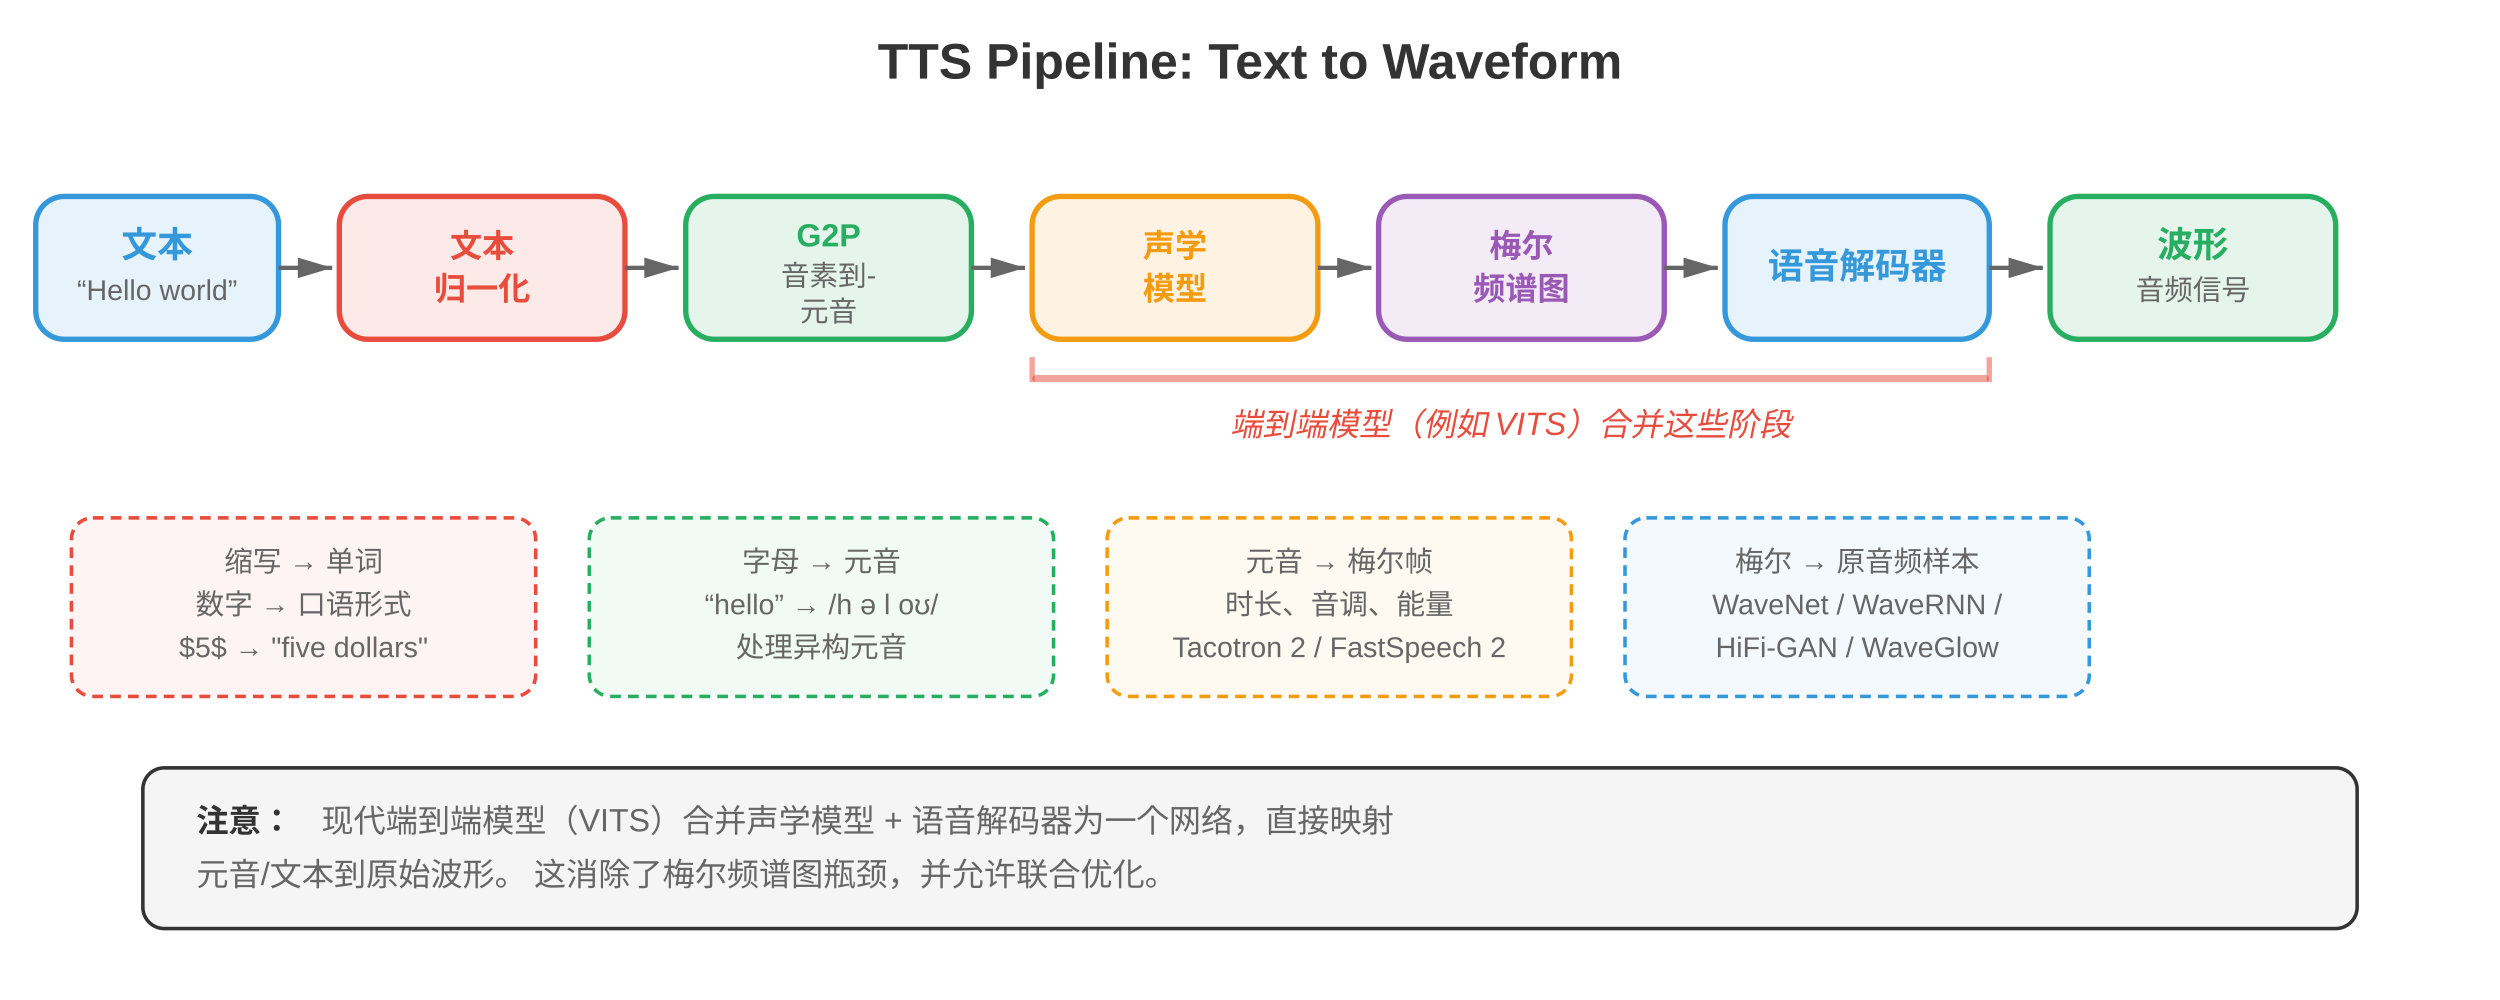
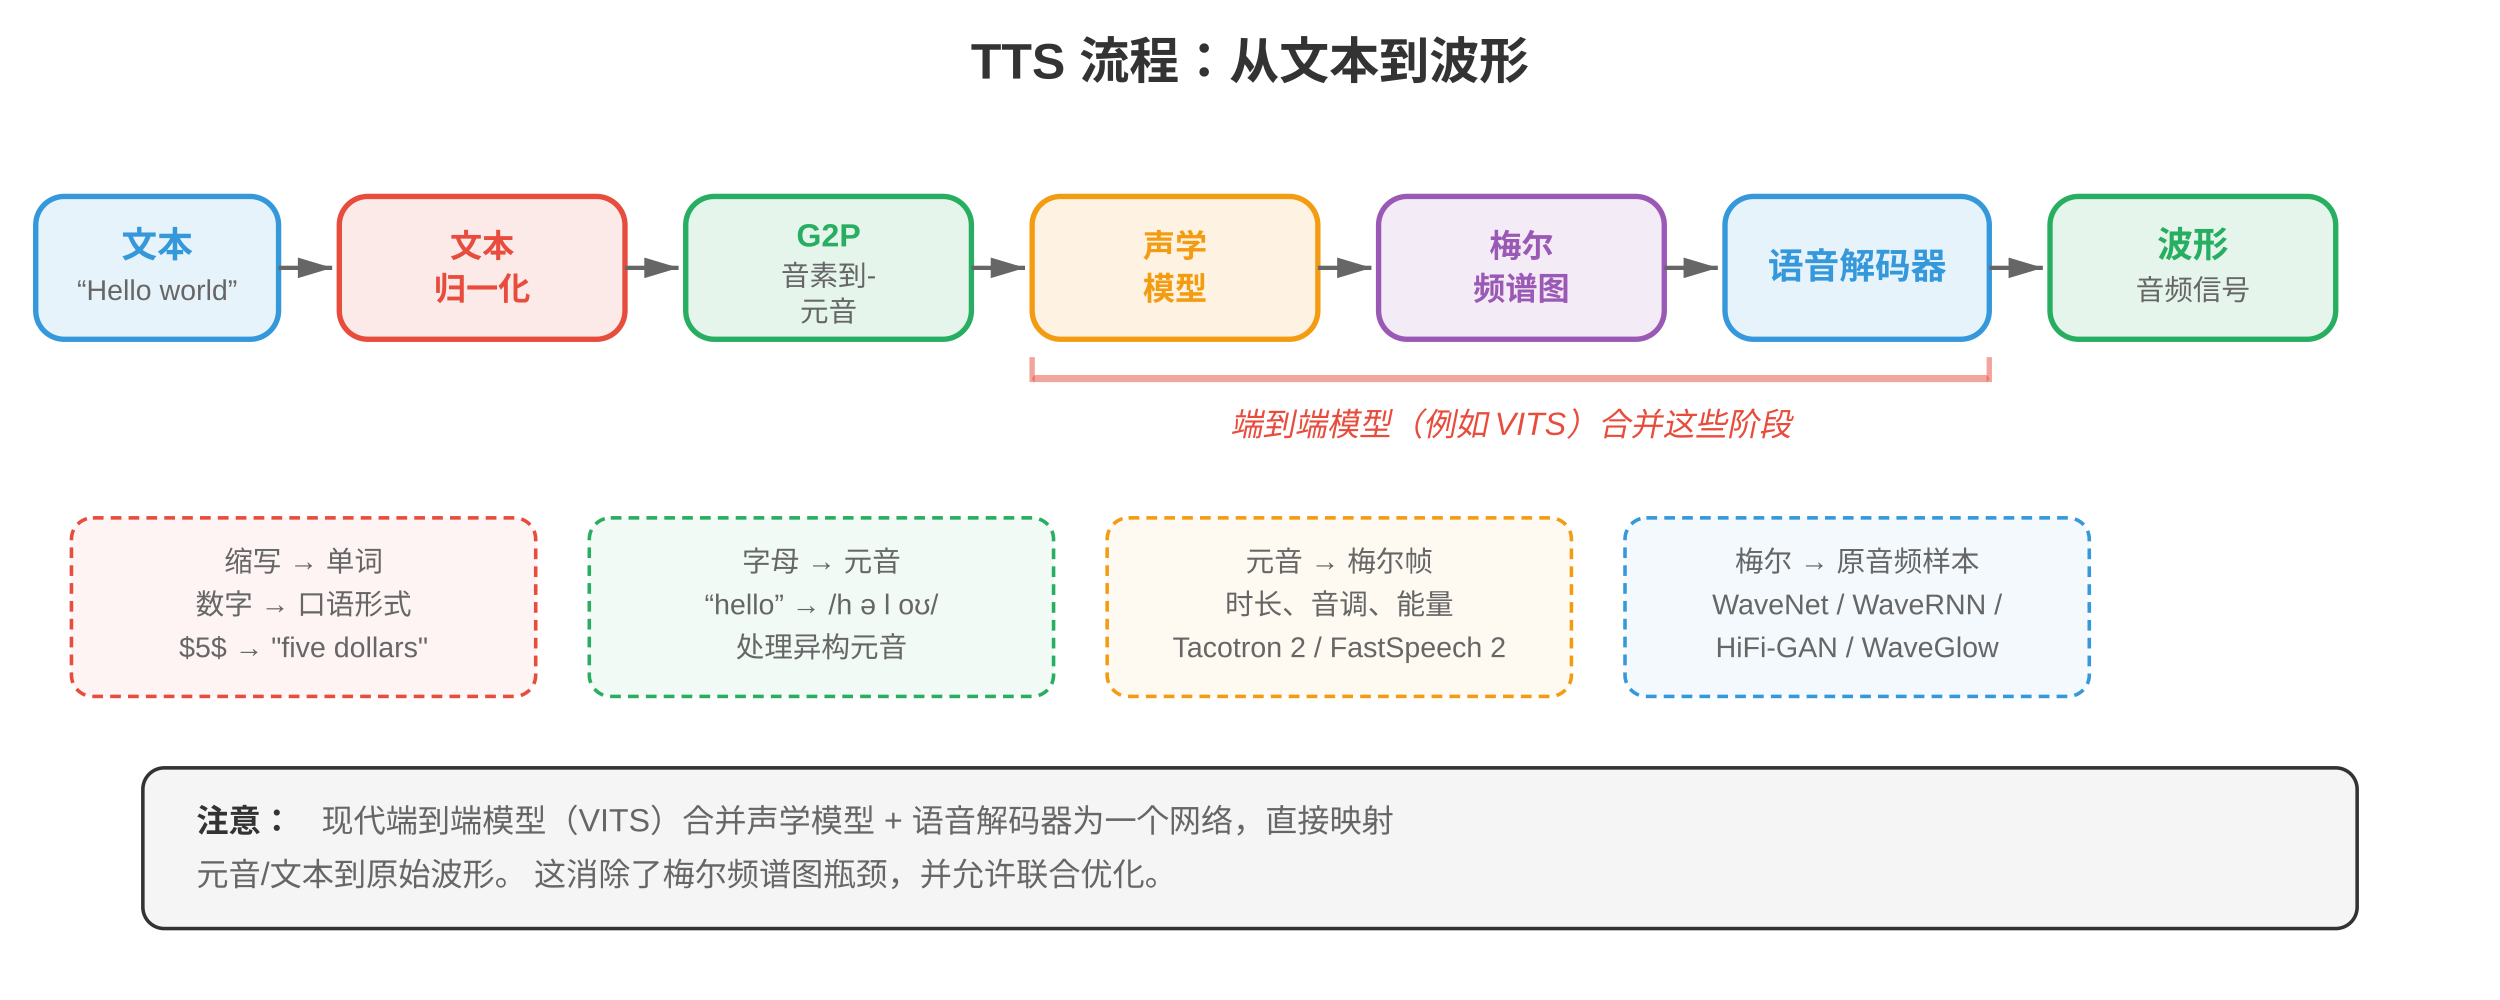
<svg xmlns="http://www.w3.org/2000/svg" width="700" height="280">
  <defs>
    <marker id="arrow1" viewBox="0 0 10 6" refX="10" refY="3" markerWidth="8" markerHeight="6" orient="auto">
      <polygon points="0,0 10,3 0,6" fill="#666" />
    </marker>
  </defs>
-   <text x="350" y="22" text-anchor="middle" font-family="Arial, sans-serif" font-size="14" font-weight="bold" fill="#333">TTS Pipeline: Text to Waveform</text>
+   <text x="350" y="22" text-anchor="middle" font-family="Arial, sans-serif" font-size="14" font-weight="bold" fill="#333">TTS 流程：从文本到波形</text>
  <rect x="10" y="55" width="68" height="40" rx="8" fill="#3498db" fill-opacity="0.12" stroke="#3498db" stroke-width="1.5" />
  <text x="44" y="72" text-anchor="middle" font-family="Arial, sans-serif" font-size="10" font-weight="bold" fill="#3498db">文本</text>
  <text x="44" y="84" text-anchor="middle" font-family="Arial, sans-serif" font-size="8" fill="#666">“Hello world”</text>
  <line x1="78" y1="75" x2="93" y2="75" stroke="#666" stroke-width="1.2" marker-end="url(#arrow1)" />
  <rect x="95" y="55" width="80" height="40" rx="8" fill="#e74c3c" fill-opacity="0.12" stroke="#e74c3c" stroke-width="1.5" />
  <text x="135" y="72" text-anchor="middle" font-family="Arial, sans-serif" font-size="9" font-weight="bold" fill="#e74c3c">文本</text>
  <text x="135" y="84" text-anchor="middle" font-family="Arial, sans-serif" font-size="9" font-weight="bold" fill="#e74c3c">归一化</text>
  <line x1="175" y1="75" x2="190" y2="75" stroke="#666" stroke-width="1.2" marker-end="url(#arrow1)" />
  <rect x="192" y="55" width="80" height="40" rx="8" fill="#27ae60" fill-opacity="0.12" stroke="#27ae60" stroke-width="1.5" />
  <text x="232" y="69" text-anchor="middle" font-family="Arial, sans-serif" font-size="9" font-weight="bold" fill="#27ae60">G2P</text>
  <text x="232" y="80" text-anchor="middle" font-family="Arial, sans-serif" font-size="8" fill="#666">音素到-</text>
  <text x="232" y="90" text-anchor="middle" font-family="Arial, sans-serif" font-size="8" fill="#666">元音</text>
  <line x1="272" y1="75" x2="287" y2="75" stroke="#666" stroke-width="1.2" marker-end="url(#arrow1)" />
  <rect x="289" y="55" width="80" height="40" rx="8" fill="#f39c12" fill-opacity="0.12" stroke="#f39c12" stroke-width="1.5" />
  <text x="329" y="72" text-anchor="middle" font-family="Arial, sans-serif" font-size="9" font-weight="bold" fill="#f39c12">声学</text>
  <text x="329" y="84" text-anchor="middle" font-family="Arial, sans-serif" font-size="9" font-weight="bold" fill="#f39c12">模型</text>
  <line x1="369" y1="75" x2="384" y2="75" stroke="#666" stroke-width="1.2" marker-end="url(#arrow1)" />
  <rect x="386" y="55" width="80" height="40" rx="8" fill="#9b59b6" fill-opacity="0.12" stroke="#9b59b6" stroke-width="1.5" />
  <text x="426" y="72" text-anchor="middle" font-family="Arial, sans-serif" font-size="9" font-weight="bold" fill="#9b59b6">梅尔</text>
  <text x="426" y="84" text-anchor="middle" font-family="Arial, sans-serif" font-size="9" font-weight="bold" fill="#9b59b6">频谱图</text>
  <line x1="466" y1="75" x2="481" y2="75" stroke="#666" stroke-width="1.2" marker-end="url(#arrow1)" />
  <rect x="483" y="55" width="74" height="40" rx="8" fill="#3498db" fill-opacity="0.12" stroke="#3498db" stroke-width="1.5" />
  <text x="520" y="78" text-anchor="middle" font-family="Arial, sans-serif" font-size="10" font-weight="bold" fill="#3498db">语音解码器</text>
  <line x1="557" y1="75" x2="572" y2="75" stroke="#666" stroke-width="1.2" marker-end="url(#arrow1)" />
  <rect x="574" y="55" width="80" height="40" rx="8" fill="#27ae60" fill-opacity="0.12" stroke="#27ae60" stroke-width="1.5" />
  <text x="614" y="72" text-anchor="middle" font-family="Arial, sans-serif" font-size="10" font-weight="bold" fill="#27ae60">波形</text>
  <text x="614" y="84" text-anchor="middle" font-family="Arial, sans-serif" font-size="8" fill="#666">音频信号</text>
  <rect x="289" y="105" width="268" height="2" rx="1" fill="#e74c3c" fill-opacity="0.5" />
  <line x1="289" y1="100" x2="289" y2="107" stroke="#e74c3c" stroke-opacity="0.5" stroke-width="1.5" />
  <line x1="557" y1="100" x2="557" y2="107" stroke="#e74c3c" stroke-opacity="0.5" stroke-width="1.5" />
  <text x="423" y="122" text-anchor="middle" font-family="Arial, sans-serif" font-size="9" fill="#e74c3c" font-style="italic">端到端模型（例如 VITS）合并这些阶段</text>
  <rect x="20" y="145" width="130" height="50" rx="6" fill="#e74c3c" fill-opacity="0.06" stroke="#e74c3c" stroke-width="1" stroke-dasharray="3,2" />
  <text x="85" y="160" text-anchor="middle" font-family="Arial, sans-serif" font-size="8" fill="#666">缩写 → 单词</text>
  <text x="85" y="172" text-anchor="middle" font-family="Arial, sans-serif" font-size="8" fill="#666">数字 → 口语形式</text>
  <text x="85" y="184" text-anchor="middle" font-family="Arial, sans-serif" font-size="8" fill="#666">$5$ → "five dollars"</text>
  <rect x="165" y="145" width="130" height="50" rx="6" fill="#27ae60" fill-opacity="0.06" stroke="#27ae60" stroke-width="1" stroke-dasharray="3,2" />
  <text x="230" y="160" text-anchor="middle" font-family="Arial, sans-serif" font-size="8" fill="#666">字母 → 元音</text>
  <text x="230" y="172" text-anchor="middle" font-family="Arial, sans-serif" font-size="8" fill="#666">“hello” → /h ə l oʊ/</text>
  <text x="230" y="184" text-anchor="middle" font-family="Arial, sans-serif" font-size="8" fill="#666">处理异构元音</text>
  <rect x="310" y="145" width="130" height="50" rx="6" fill="#f39c12" fill-opacity="0.06" stroke="#f39c12" stroke-width="1" stroke-dasharray="3,2" />
  <text x="375" y="160" text-anchor="middle" font-family="Arial, sans-serif" font-size="8" fill="#666">元音 → 梅尔帧</text>
  <text x="375" y="172" text-anchor="middle" font-family="Arial, sans-serif" font-size="8" fill="#666">时长、音调、能量</text>
  <text x="375" y="184" text-anchor="middle" font-family="Arial, sans-serif" font-size="8" fill="#666">Tacotron 2 / FastSpeech 2</text>
  <rect x="455" y="145" width="130" height="50" rx="6" fill="#3498db" fill-opacity="0.06" stroke="#3498db" stroke-width="1" stroke-dasharray="3,2" />
  <text x="520" y="160" text-anchor="middle" font-family="Arial, sans-serif" font-size="8" fill="#666">梅尔 → 原音频样本</text>
  <text x="520" y="172" text-anchor="middle" font-family="Arial, sans-serif" font-size="8" fill="#666">WaveNet / WaveRNN /</text>
  <text x="520" y="184" text-anchor="middle" font-family="Arial, sans-serif" font-size="8" fill="#666">HiFi-GAN / WaveGlow</text>
  <rect x="40" y="215" width="620" height="45" rx="6" fill="#f5f5f5" stroke="#333" stroke-width="1" />
  <text x="55" y="233" font-family="Arial, sans-serif" font-size="9" font-weight="bold" fill="#333">注意：</text>
  <text x="90" y="233" font-family="Arial, sans-serif" font-size="9" fill="#666">现代端到端模型（VITS）合并声学模型 + 语音解码器为一个网络，直接映射</text>
  <text x="55" y="248" font-family="Arial, sans-serif" font-size="9" fill="#666">元音/文本到原始波形。 这消除了梅尔频谱图瓶颈，并允许联合优化。</text>
</svg>
